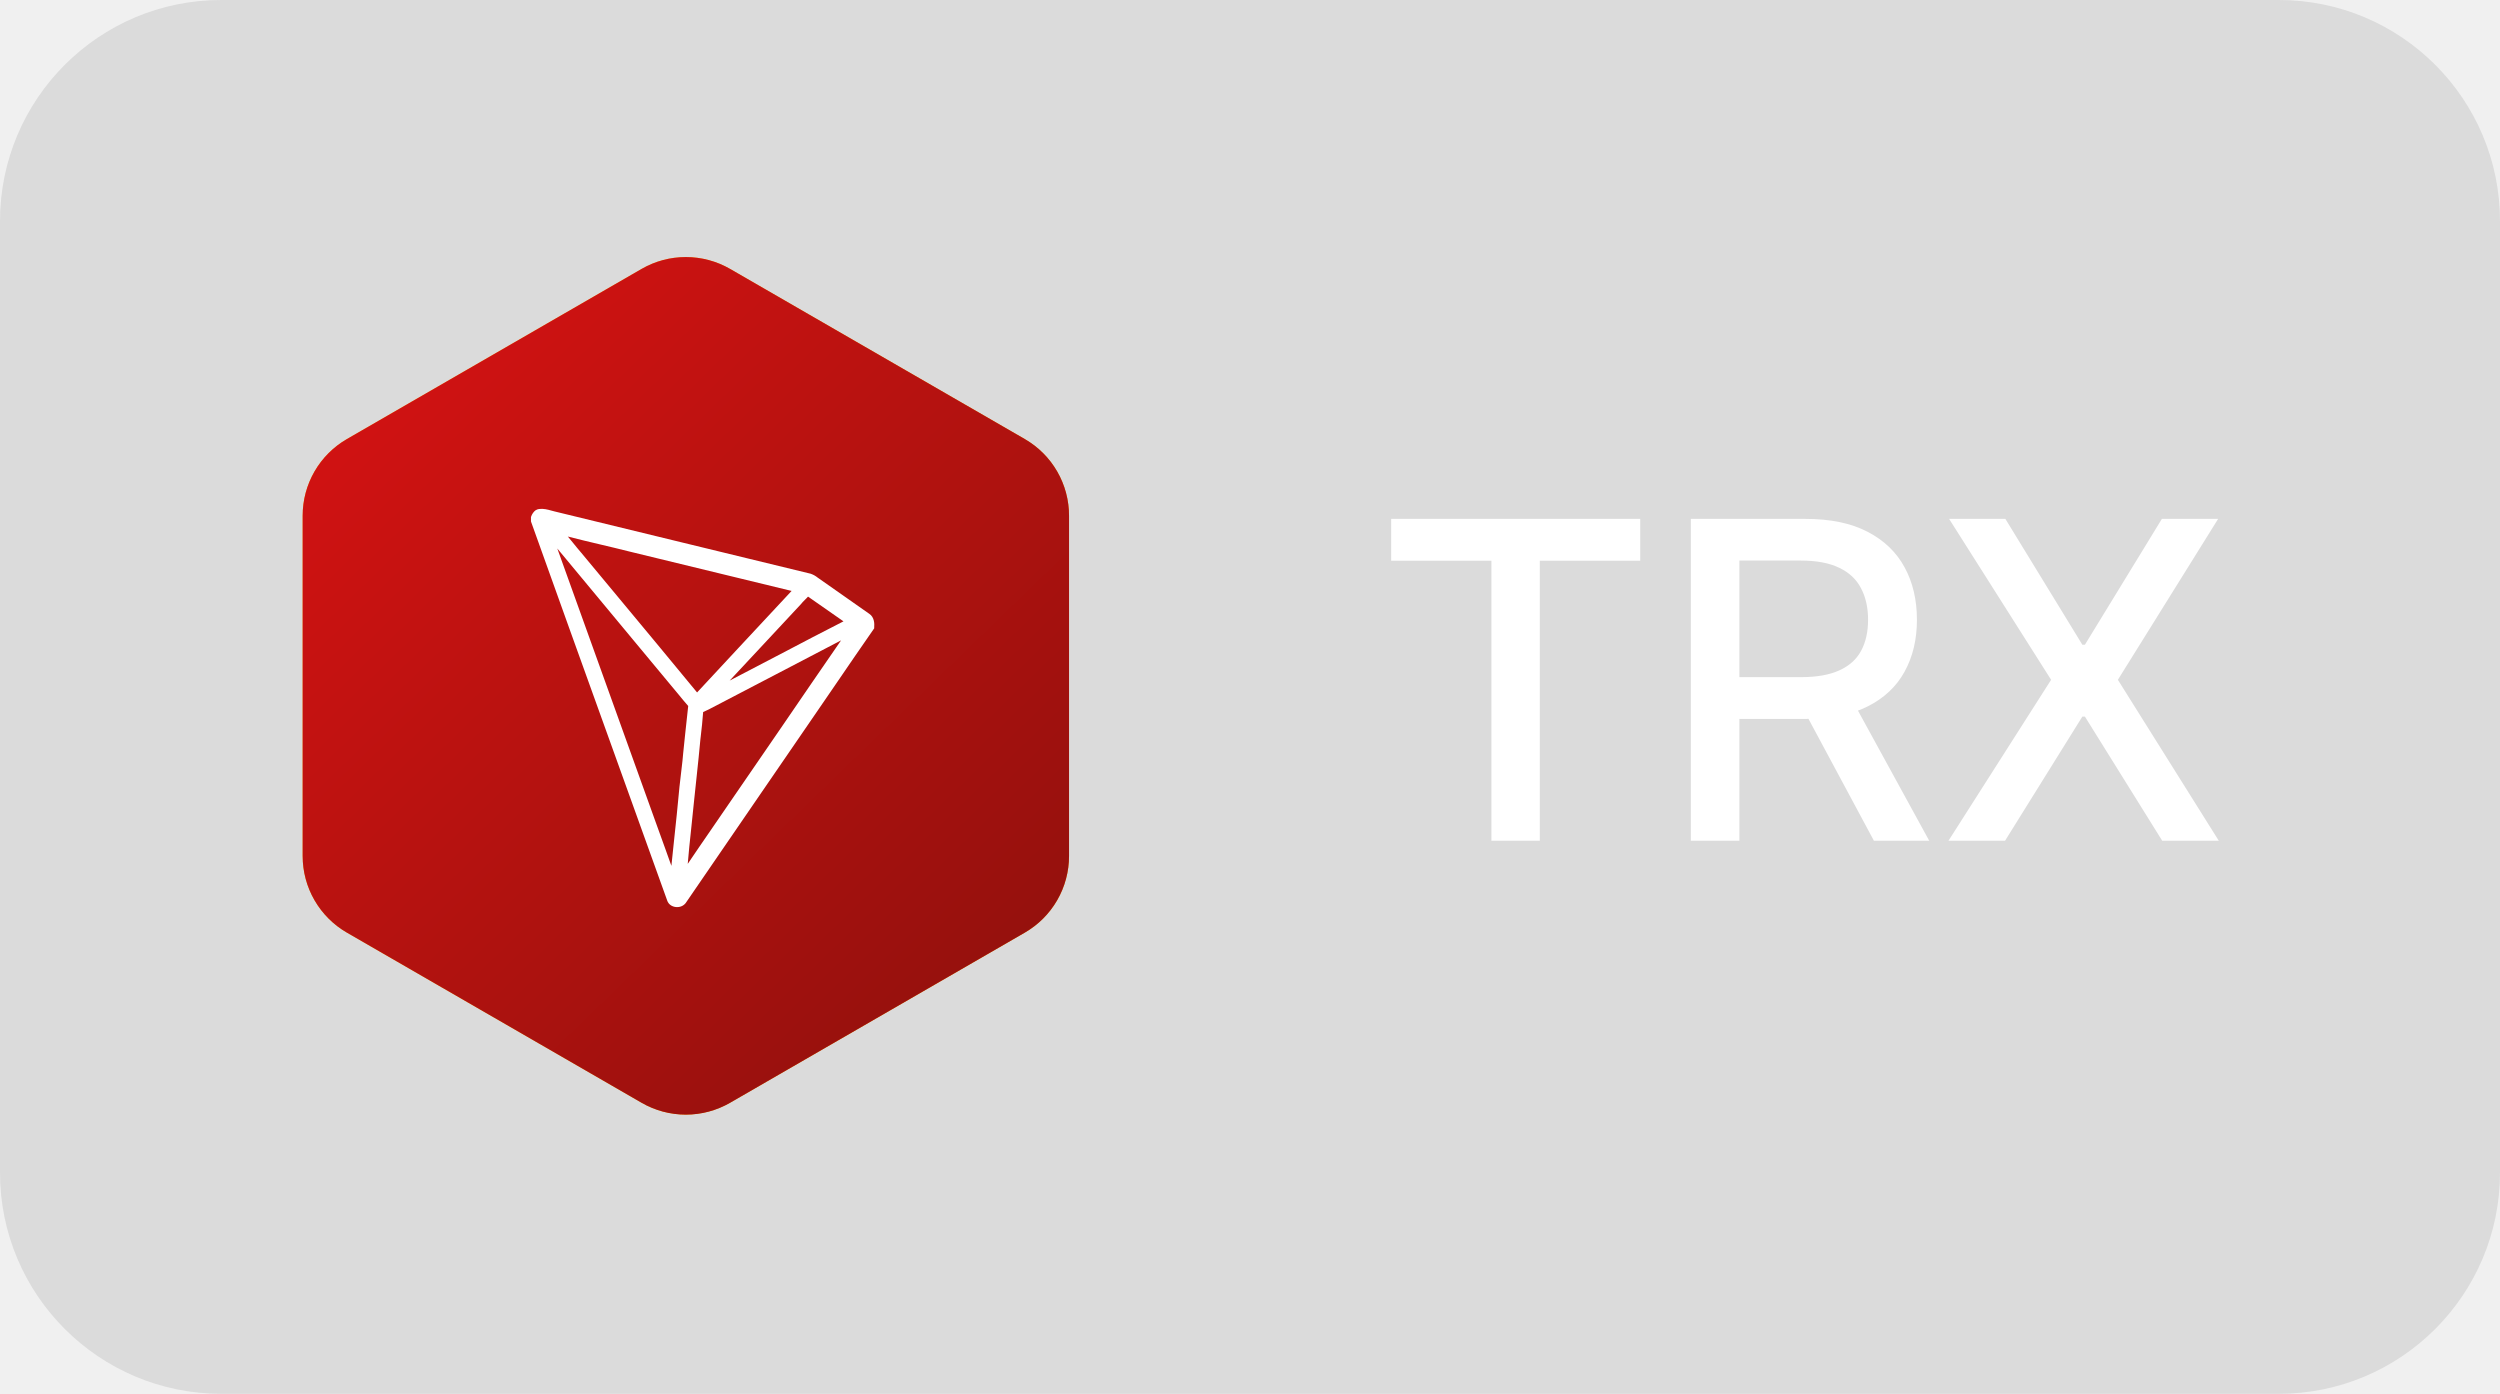
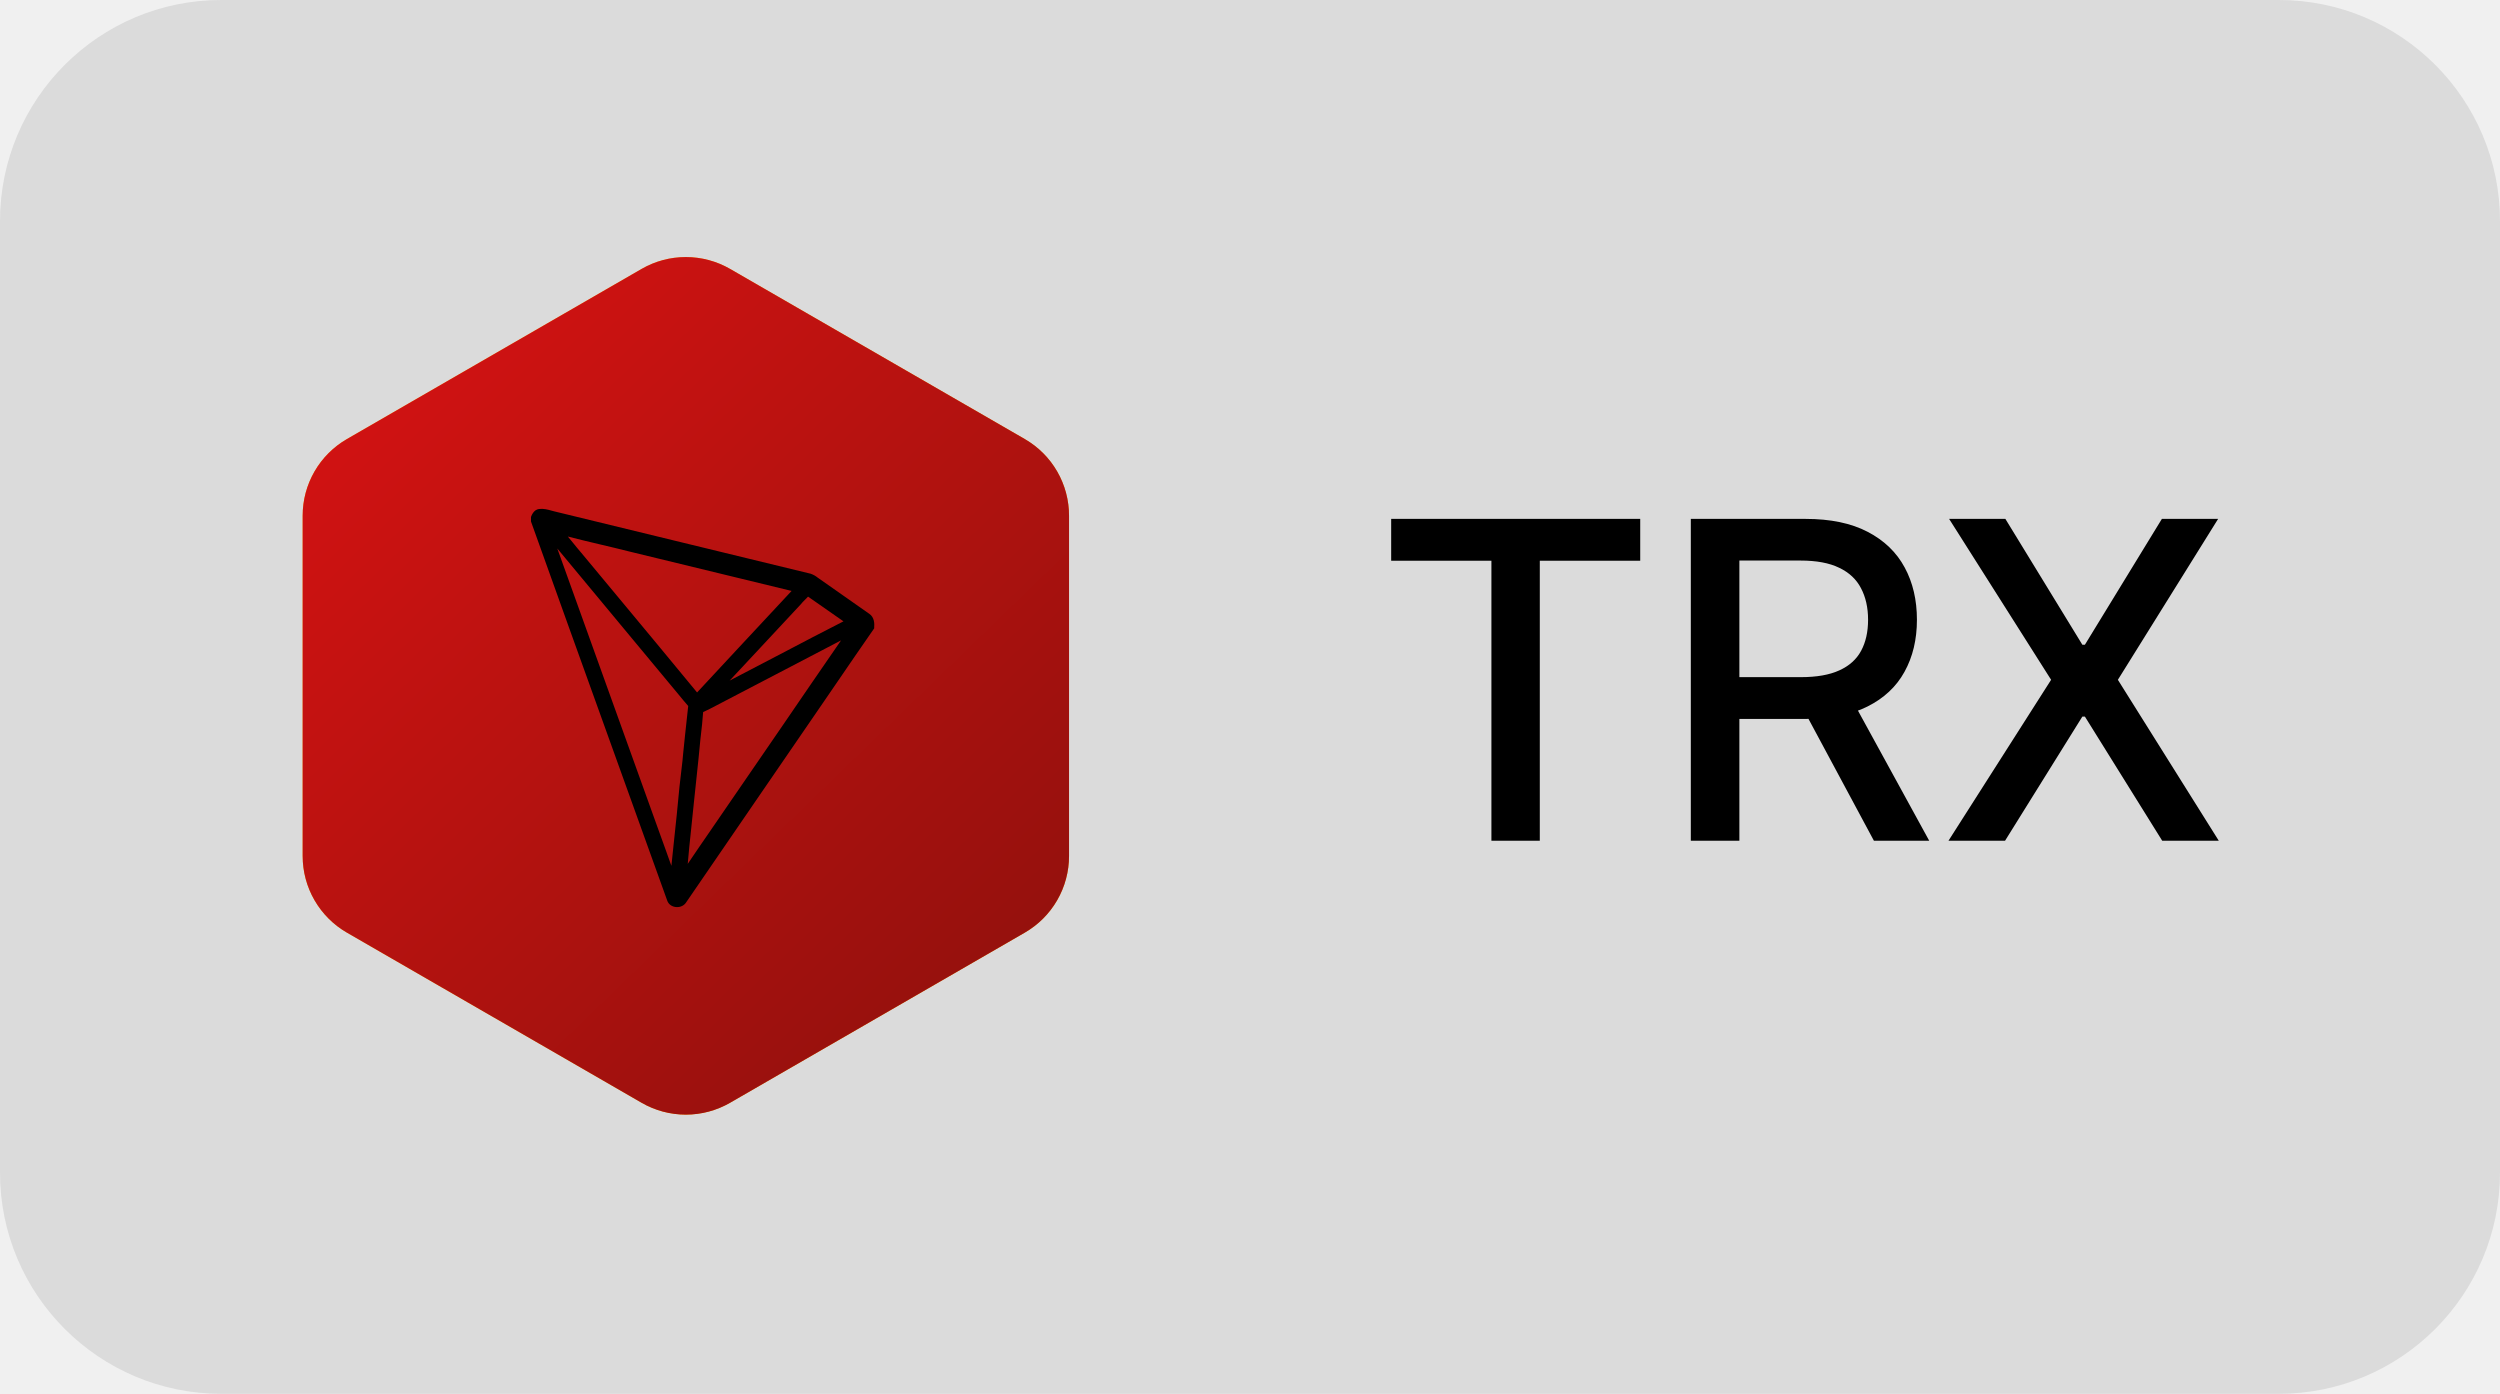
<svg xmlns="http://www.w3.org/2000/svg" width="113" height="63" viewBox="0 0 113 63" fill="none">
  <rect width="113" height="63" rx="10" fill="#3C3D3F" fill-opacity="0.12" />
-   <path d="M62.881 25.344V23.454H74.138V25.344H69.599V38H67.412V25.344H62.881ZM76.425 38V23.454H81.61C82.737 23.454 83.672 23.649 84.415 24.037C85.163 24.425 85.722 24.963 86.091 25.649C86.461 26.331 86.645 27.119 86.645 28.014C86.645 28.904 86.459 29.688 86.084 30.365C85.715 31.037 85.156 31.561 84.408 31.935C83.665 32.309 82.73 32.496 81.603 32.496H77.675V30.607H81.404C82.114 30.607 82.692 30.505 83.137 30.301C83.587 30.098 83.916 29.802 84.124 29.413C84.333 29.025 84.437 28.559 84.437 28.014C84.437 27.465 84.33 26.989 84.117 26.587C83.909 26.184 83.58 25.876 83.13 25.663C82.685 25.445 82.1 25.337 81.376 25.337H78.62V38H76.425ZM83.606 31.438L87.2 38H84.7L81.177 31.438H83.606ZM90.643 23.454L94.123 29.143H94.237L97.717 23.454H100.259L95.728 30.727L100.288 38H97.731L94.237 32.389H94.123L90.629 38H88.072L92.71 30.727L88.1 23.454H90.643Z" fill="white" />
+   <path d="M62.881 25.344V23.454H74.138V25.344H69.599V38H67.412V25.344H62.881ZM76.425 38V23.454H81.61C82.737 23.454 83.672 23.649 84.415 24.037C85.163 24.425 85.722 24.963 86.091 25.649C86.461 26.331 86.645 27.119 86.645 28.014C86.645 28.904 86.459 29.688 86.084 30.365C85.715 31.037 85.156 31.561 84.408 31.935C83.665 32.309 82.73 32.496 81.603 32.496H77.675V30.607H81.404C82.114 30.607 82.692 30.505 83.137 30.301C83.587 30.098 83.916 29.802 84.124 29.413C84.333 29.025 84.437 28.559 84.437 28.014C84.437 27.465 84.33 26.989 84.117 26.587C83.909 26.184 83.58 25.876 83.13 25.663C82.685 25.445 82.1 25.337 81.376 25.337H78.62V38H76.425ZM83.606 31.438L87.2 38H84.7L81.177 31.438H83.606ZM90.643 23.454L94.123 29.143H94.237L97.717 23.454H100.259L95.728 30.727L100.288 38H97.731L94.237 32.389H94.123L90.629 38H88.072L92.71 30.727L88.1 23.454H90.643Z" fill="black" />
  <path fill-rule="evenodd" clip-rule="evenodd" d="M33 12.155L46.32 19.845C46.928 20.196 47.433 20.701 47.784 21.309C48.135 21.917 48.32 22.607 48.32 23.309V38.691C48.32 39.393 48.135 40.083 47.784 40.691C47.433 41.299 46.928 41.804 46.32 42.155L33 49.845C32.392 50.196 31.702 50.381 31 50.381C30.297 50.381 29.608 50.196 29 49.845L15.68 42.155C15.072 41.804 14.567 41.299 14.216 40.691C13.864 40.083 13.68 39.393 13.68 38.691V23.309C13.68 22.607 13.864 21.917 14.216 21.309C14.567 20.701 15.072 20.196 15.68 19.845L29 12.155C29.608 11.804 30.297 11.619 31 11.619C31.702 11.619 32.392 11.804 33 12.155Z" fill="url(#paint0_linear_0_1189)" />
-   <path fill-rule="evenodd" clip-rule="evenodd" d="M35.196 37.417C34.02 37.842 32.929 37.681 32.444 37.617C32.205 37.586 31.801 37.512 31.37 37.423L30.655 40.09L29.013 39.65L29.716 37.026L28.466 36.691L27.763 39.315L26.121 38.875L26.824 36.251L23.594 35.385L24.46 33.503L25.442 33.767C25.772 33.855 25.918 33.861 26.091 33.768C26.264 33.674 26.348 33.483 26.391 33.322L28.211 26.528C28.326 26.102 28.322 25.978 28.185 25.707C28.048 25.435 27.595 25.283 27.336 25.214L26.387 24.959L26.844 23.255L30.074 24.12L30.779 21.488L32.421 21.928L31.716 24.56L32.966 24.895L33.672 22.263L35.314 22.703L34.6 25.367C35.804 25.771 36.653 26.248 37.29 27.049C38.115 28.084 37.708 29.389 37.6 29.698C37.493 30.006 37.193 30.575 36.812 30.892C36.431 31.21 35.651 31.42 35.651 31.42C35.651 31.42 36.403 31.803 36.851 32.375C37.297 32.947 37.513 33.802 37.197 34.885C36.883 35.969 36.37 36.991 35.196 37.417ZM31.788 31.717C31.177 31.521 30.558 31.355 29.932 31.22L28.988 34.742C28.988 34.742 30.071 35.057 30.815 35.199C31.558 35.34 32.359 35.358 32.791 35.251C33.221 35.144 33.761 34.943 33.977 34.138C34.193 33.332 33.747 32.851 33.48 32.615C33.215 32.379 32.587 31.989 31.788 31.718V31.717ZM31.735 29.952C32.34 30.089 33.014 30.122 33.542 29.992C34.07 29.862 34.438 29.532 34.583 28.93C34.728 28.328 34.465 27.714 33.845 27.326C33.225 26.938 32.777 26.801 32.265 26.656C31.753 26.511 31.219 26.416 31.219 26.416L30.369 29.586C30.369 29.586 31.131 29.814 31.735 29.952Z" fill="white" />
+   <path fill-rule="evenodd" clip-rule="evenodd" d="M35.196 37.417C34.02 37.842 32.929 37.681 32.444 37.617C32.205 37.586 31.801 37.512 31.37 37.423L30.655 40.09L29.013 39.65L29.716 37.026L28.466 36.691L27.763 39.315L26.121 38.875L26.824 36.251L23.594 35.385L24.46 33.503L25.442 33.767C25.772 33.855 25.918 33.861 26.091 33.768C26.264 33.674 26.348 33.483 26.391 33.322L28.211 26.528C28.326 26.102 28.322 25.978 28.185 25.707C28.048 25.435 27.595 25.283 27.336 25.214L26.387 24.959L26.844 23.255L30.074 24.12L30.779 21.488L32.421 21.928L31.716 24.56L32.966 24.895L33.672 22.263L35.314 22.703L34.6 25.367C35.804 25.771 36.653 26.248 37.29 27.049C38.115 28.084 37.708 29.389 37.6 29.698C37.493 30.006 37.193 30.575 36.812 30.892C36.431 31.21 35.651 31.42 35.651 31.42C35.651 31.42 36.403 31.803 36.851 32.375C37.297 32.947 37.513 33.802 37.197 34.885C36.883 35.969 36.37 36.991 35.196 37.417ZM31.788 31.717C31.177 31.521 30.558 31.355 29.932 31.22L28.988 34.742C28.988 34.742 30.071 35.057 30.815 35.199C31.558 35.34 32.359 35.358 32.791 35.251C33.221 35.144 33.761 34.943 33.977 34.138C34.193 33.332 33.747 32.851 33.48 32.615C33.215 32.379 32.587 31.989 31.788 31.718V31.717ZM31.735 29.952C32.34 30.089 33.014 30.122 33.542 29.992C34.07 29.862 34.438 29.532 34.583 28.93C34.728 28.328 34.465 27.714 33.845 27.326C33.225 26.938 32.777 26.801 32.265 26.656C31.753 26.511 31.219 26.416 31.219 26.416L30.369 29.586C30.369 29.586 31.131 29.814 31.735 29.952Z" fill="black" />
  <path fill-rule="evenodd" clip-rule="evenodd" d="M33 12.155L46.32 19.845C46.928 20.196 47.433 20.701 47.784 21.309C48.135 21.917 48.32 22.607 48.32 23.309V38.691C48.32 39.393 48.135 40.083 47.784 40.691C47.433 41.299 46.928 41.804 46.32 42.155L33 49.845C32.392 50.196 31.702 50.381 31 50.381C30.297 50.381 29.608 50.196 29 49.845L15.68 42.155C15.072 41.804 14.567 41.299 14.216 40.691C13.864 40.083 13.68 39.393 13.68 38.691V23.309C13.68 22.607 13.864 21.917 14.216 21.309C14.567 20.701 15.072 20.196 15.68 19.845L29 12.155C29.608 11.804 30.297 11.619 31 11.619C31.702 11.619 32.392 11.804 33 12.155Z" fill="url(#paint1_linear_0_1189)" />
-   <path d="M39.285 27.74C38.555 27.229 37.775 26.685 37.012 26.145C36.994 26.131 36.976 26.119 36.957 26.107C36.867 26.034 36.766 25.977 36.657 25.938L36.649 25.934C34.608 25.44 32.533 24.934 30.525 24.445L25.063 23.116C25.015 23.103 24.967 23.09 24.919 23.078C24.755 23.032 24.565 22.981 24.363 23.007C24.307 23.015 24.254 23.035 24.207 23.066L24.157 23.108C24.093 23.173 24.044 23.25 24.013 23.336L24 23.369V23.564L24.008 23.593C25.16 26.82 26.341 30.093 27.48 33.26C28.357 35.698 29.268 38.225 30.158 40.705C30.213 40.873 30.368 40.983 30.563 41H30.605C30.69 41.002 30.773 40.982 30.848 40.941C30.922 40.901 30.984 40.841 31.027 40.768L34.367 35.896L36.81 32.336C37.143 31.852 37.476 31.362 37.81 30.877C38.357 30.076 38.923 29.249 39.484 28.444L39.514 28.401V28.351C39.526 28.203 39.53 27.899 39.285 27.739V27.74ZM35.371 29.515C34.587 29.924 33.785 30.345 32.98 30.763L34.389 29.253C34.975 28.621 35.586 27.967 36.185 27.326L36.198 27.313C36.248 27.246 36.312 27.183 36.379 27.115C36.426 27.069 36.476 27.022 36.523 26.967C36.835 27.182 37.151 27.402 37.455 27.617C37.675 27.773 37.898 27.929 38.125 28.085C37.198 28.557 36.27 29.042 35.371 29.515ZM33.355 29.312C32.752 29.966 32.128 30.637 31.508 31.299C30.306 29.839 29.078 28.359 27.888 26.929L26.265 24.976L26.261 24.972C26.138 24.833 26.021 24.682 25.902 24.538C25.826 24.441 25.746 24.348 25.666 24.251C26.156 24.378 26.649 24.496 27.134 24.61C27.56 24.71 28.003 24.816 28.437 24.926L35.78 26.71C34.966 27.579 34.148 28.46 33.355 29.312ZM31.234 37.532C31.28 37.09 31.331 36.635 31.373 36.187L31.487 35.112C31.546 34.551 31.609 33.969 31.66 33.399L31.672 33.299C31.714 32.936 31.757 32.56 31.782 32.185C31.828 32.159 31.879 32.135 31.934 32.113C31.997 32.083 32.06 32.058 32.124 32.02C33.098 31.51 34.072 31 35.051 30.493C36.025 29.987 37.025 29.464 38.016 28.945C37.117 30.247 36.221 31.552 35.329 32.86C34.574 33.96 33.798 35.095 33.026 36.213C32.722 36.66 32.406 37.115 32.106 37.554C31.769 38.044 31.423 38.545 31.086 39.047C31.128 38.541 31.179 38.031 31.234 37.533V37.532ZM25.354 25.246C25.299 25.095 25.24 24.939 25.189 24.791C26.329 26.166 27.475 27.549 28.593 28.891C29.171 29.587 29.749 30.278 30.327 30.978C30.441 31.109 30.555 31.248 30.664 31.383C30.808 31.556 30.951 31.738 31.107 31.911C31.057 32.345 31.014 32.784 30.967 33.205C30.938 33.501 30.909 33.796 30.875 34.095V34.1C30.862 34.29 30.837 34.48 30.816 34.665L30.719 35.505L30.715 35.534C30.639 36.386 30.546 37.246 30.457 38.081C30.42 38.427 30.386 38.781 30.347 39.136C30.327 39.072 30.301 39.009 30.28 38.95C30.216 38.778 30.154 38.605 30.095 38.431L29.643 37.179C28.213 33.201 26.783 29.228 25.353 25.246" fill="white" />
+   <path d="M39.285 27.74C38.555 27.229 37.775 26.685 37.012 26.145C36.994 26.131 36.976 26.119 36.957 26.107C36.867 26.034 36.766 25.977 36.657 25.938L36.649 25.934C34.608 25.44 32.533 24.934 30.525 24.445L25.063 23.116C25.015 23.103 24.967 23.09 24.919 23.078C24.755 23.032 24.565 22.981 24.363 23.007C24.307 23.015 24.254 23.035 24.207 23.066L24.157 23.108C24.093 23.173 24.044 23.25 24.013 23.336L24 23.369V23.564L24.008 23.593C25.16 26.82 26.341 30.093 27.48 33.26C28.357 35.698 29.268 38.225 30.158 40.705C30.213 40.873 30.368 40.983 30.563 41H30.605C30.69 41.002 30.773 40.982 30.848 40.941C30.922 40.901 30.984 40.841 31.027 40.768L34.367 35.896L36.81 32.336C37.143 31.852 37.476 31.362 37.81 30.877C38.357 30.076 38.923 29.249 39.484 28.444L39.514 28.401V28.351C39.526 28.203 39.53 27.899 39.285 27.739V27.74ZM35.371 29.515C34.587 29.924 33.785 30.345 32.98 30.763L34.389 29.253C34.975 28.621 35.586 27.967 36.185 27.326L36.198 27.313C36.248 27.246 36.312 27.183 36.379 27.115C36.426 27.069 36.476 27.022 36.523 26.967C36.835 27.182 37.151 27.402 37.455 27.617C37.675 27.773 37.898 27.929 38.125 28.085C37.198 28.557 36.27 29.042 35.371 29.515ZM33.355 29.312C32.752 29.966 32.128 30.637 31.508 31.299C30.306 29.839 29.078 28.359 27.888 26.929L26.265 24.976L26.261 24.972C26.138 24.833 26.021 24.682 25.902 24.538C25.826 24.441 25.746 24.348 25.666 24.251C26.156 24.378 26.649 24.496 27.134 24.61C27.56 24.71 28.003 24.816 28.437 24.926L35.78 26.71C34.966 27.579 34.148 28.46 33.355 29.312ZM31.234 37.532C31.28 37.09 31.331 36.635 31.373 36.187L31.487 35.112C31.546 34.551 31.609 33.969 31.66 33.399L31.672 33.299C31.714 32.936 31.757 32.56 31.782 32.185C31.828 32.159 31.879 32.135 31.934 32.113C31.997 32.083 32.06 32.058 32.124 32.02C33.098 31.51 34.072 31 35.051 30.493C36.025 29.987 37.025 29.464 38.016 28.945C37.117 30.247 36.221 31.552 35.329 32.86C34.574 33.96 33.798 35.095 33.026 36.213C32.722 36.66 32.406 37.115 32.106 37.554C31.769 38.044 31.423 38.545 31.086 39.047C31.128 38.541 31.179 38.031 31.234 37.533V37.532ZM25.354 25.246C25.299 25.095 25.24 24.939 25.189 24.791C26.329 26.166 27.475 27.549 28.593 28.891C29.171 29.587 29.749 30.278 30.327 30.978C30.441 31.109 30.555 31.248 30.664 31.383C30.808 31.556 30.951 31.738 31.107 31.911C31.057 32.345 31.014 32.784 30.967 33.205C30.938 33.501 30.909 33.796 30.875 34.095V34.1C30.862 34.29 30.837 34.48 30.816 34.665L30.719 35.505L30.715 35.534C30.639 36.386 30.546 37.246 30.457 38.081C30.42 38.427 30.386 38.781 30.347 39.136C30.327 39.072 30.301 39.009 30.28 38.95C30.216 38.778 30.154 38.605 30.095 38.431L29.643 37.179C28.213 33.201 26.783 29.228 25.353 25.246" fill="black" />
  <defs>
    <linearGradient id="paint0_linear_0_1189" x1="42.553" y1="38.571" x2="16.985" y2="23.646" gradientUnits="userSpaceOnUse">
      <stop stop-color="#FF9400" />
      <stop offset="1" stop-color="#FFBB21" />
    </linearGradient>
    <linearGradient id="paint1_linear_0_1189" x1="20.118" y1="14.326" x2="57.975" y2="53.417" gradientUnits="userSpaceOnUse">
      <stop stop-color="#D11212" />
      <stop offset="1" stop-color="#7D110B" />
    </linearGradient>
  </defs>
</svg>
